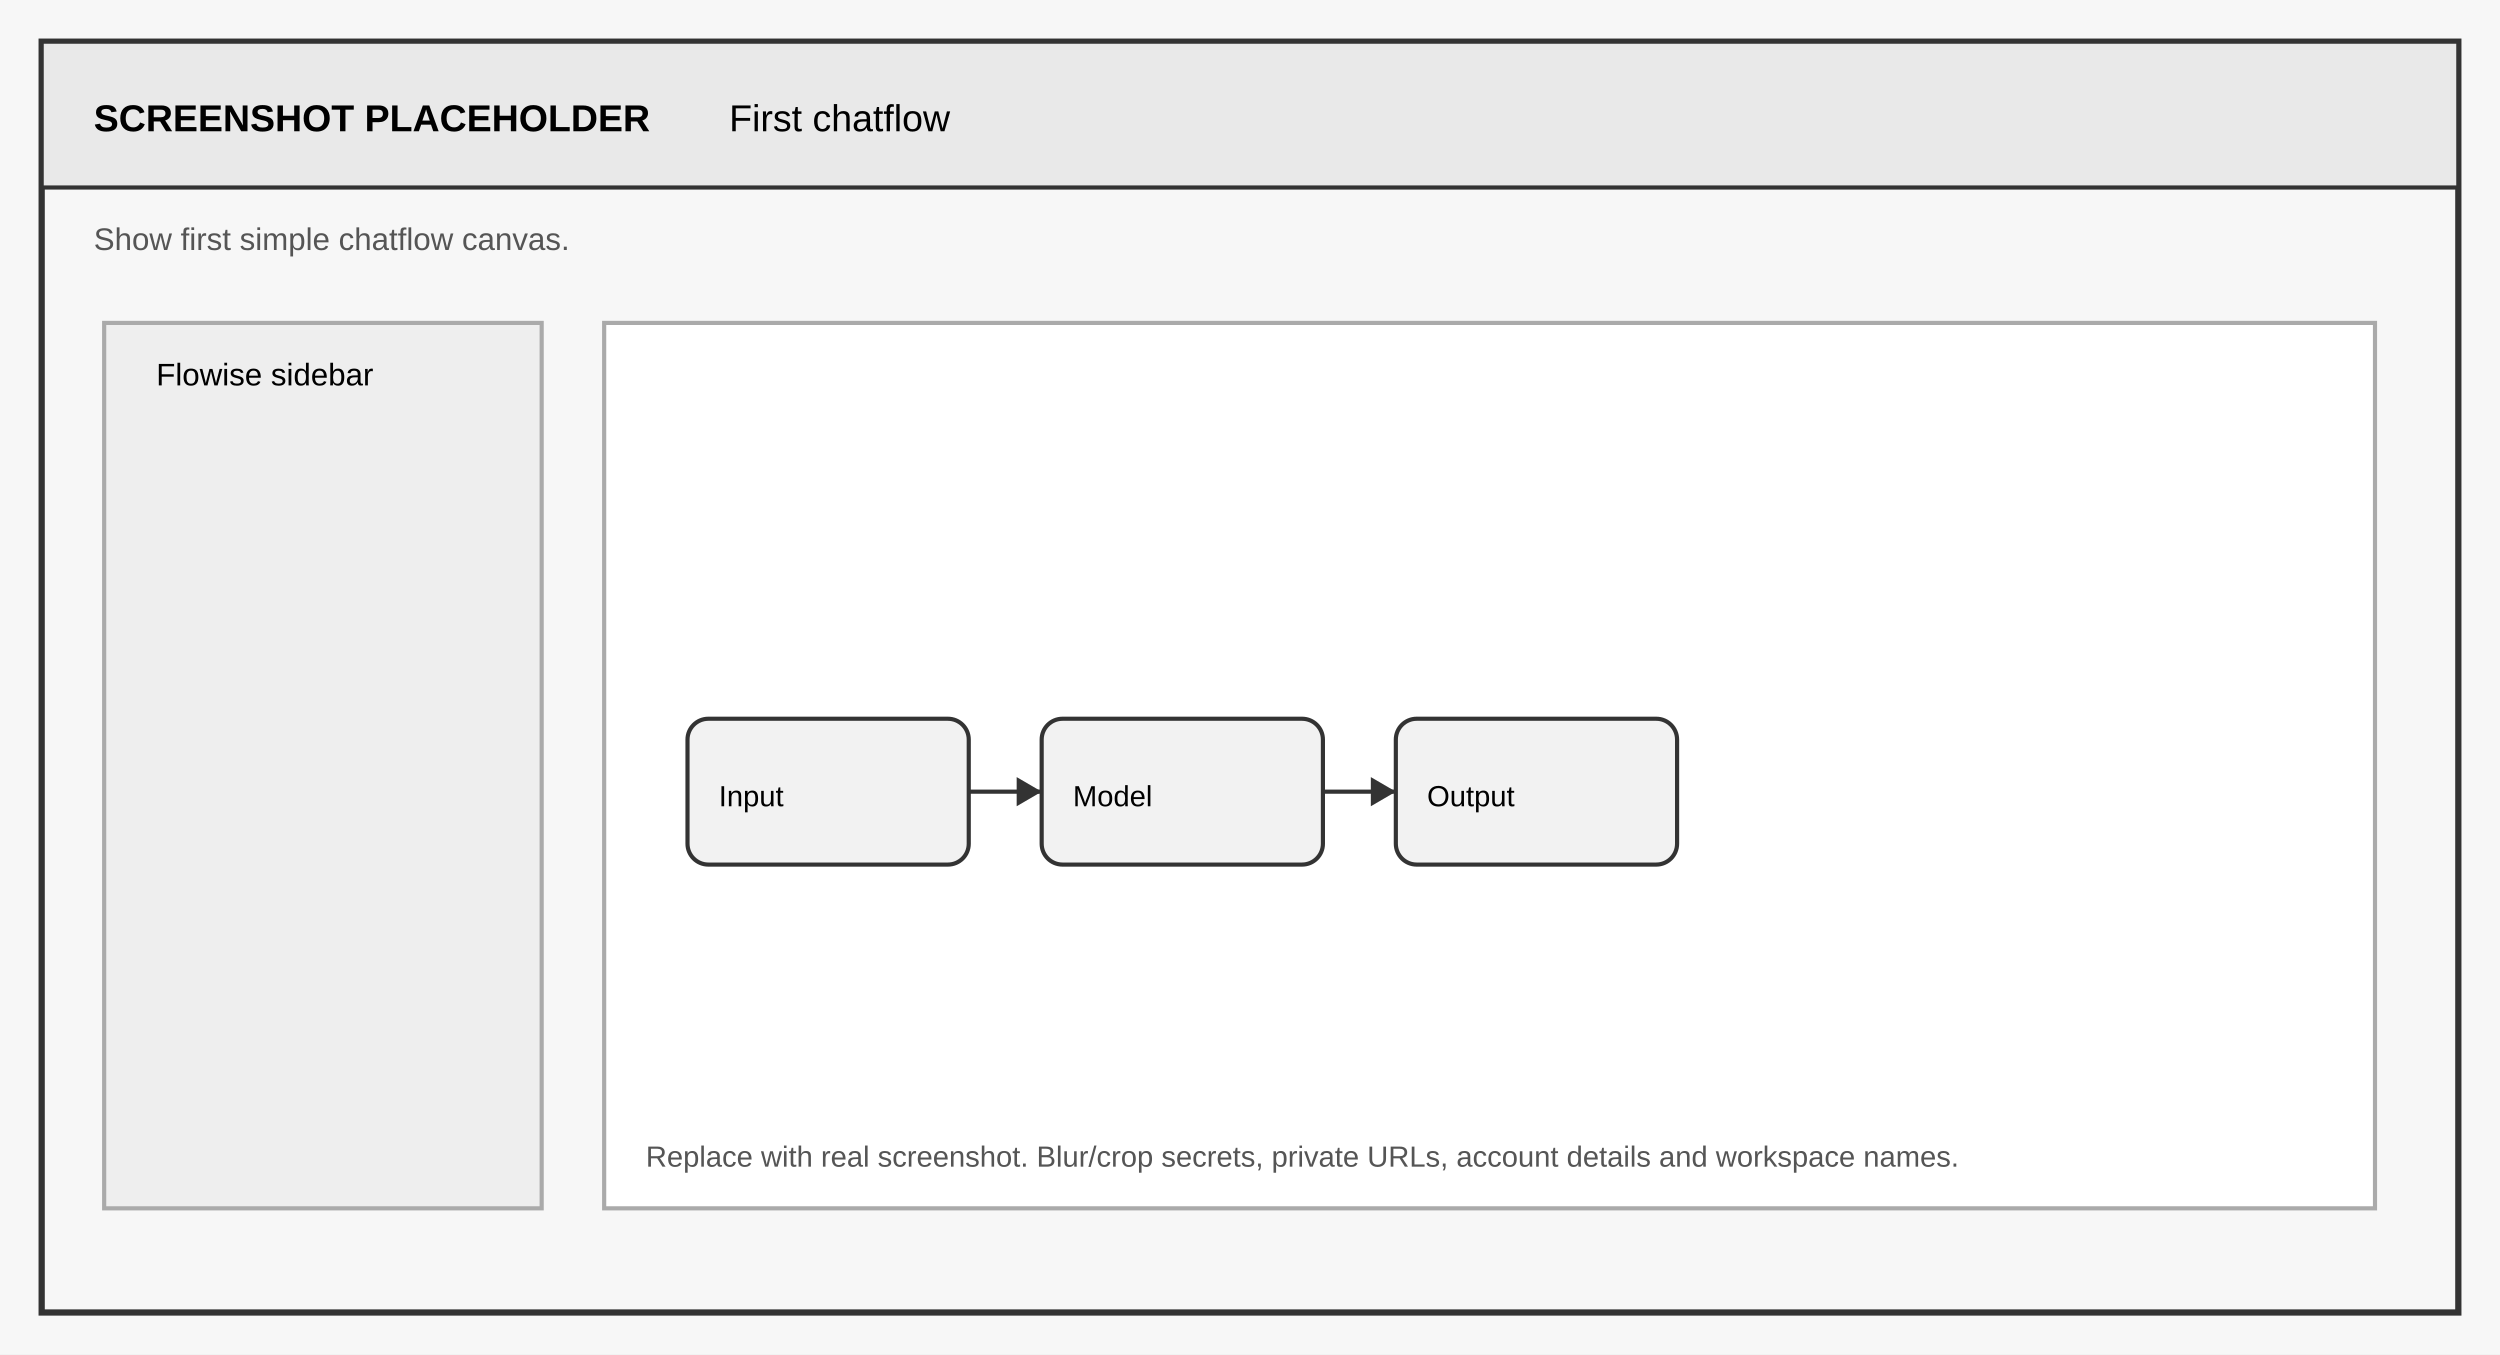
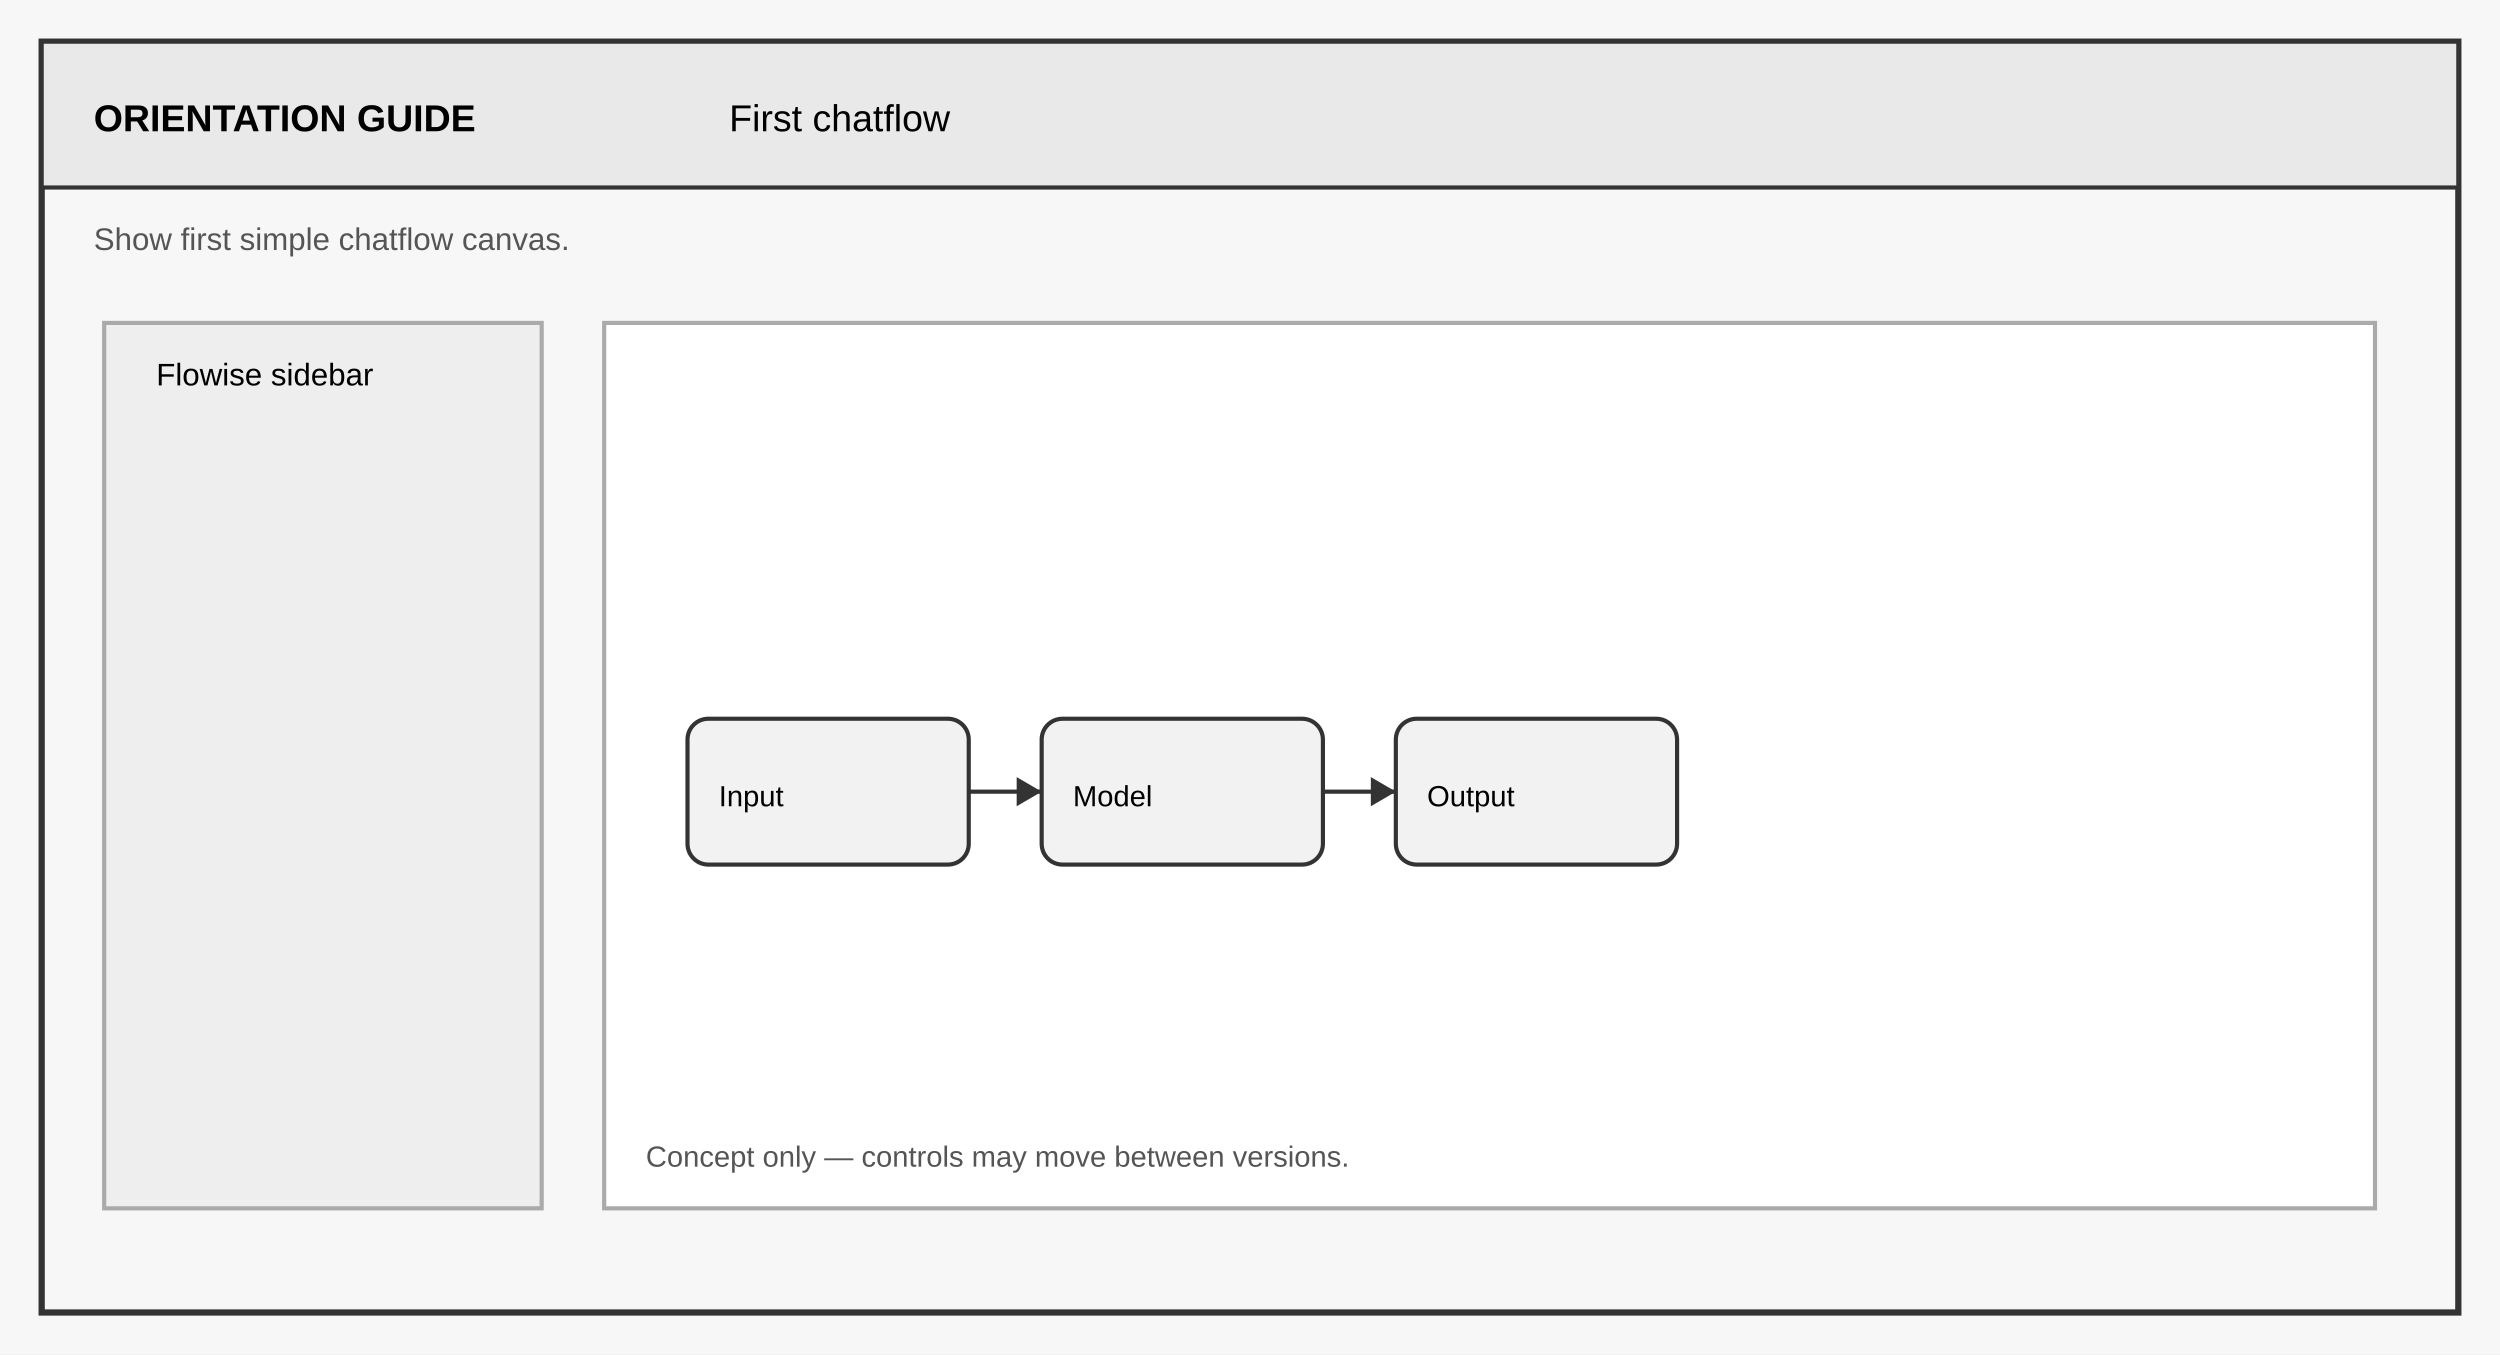
<svg xmlns="http://www.w3.org/2000/svg" width="1200" height="650" viewBox="0 0 1200 650">
  <rect width="100%" height="100%" fill="#f7f7f7" />
  <rect x="20" y="20" width="1160" height="610" fill="none" stroke="#333" stroke-width="3" />
  <rect x="20" y="20" width="1160" height="70" fill="#e9e9e9" stroke="#333" stroke-width="2" />
-   <text x="45" y="63" font-family="Arial" font-size="18" font-weight="700">SCREENSHOT PLACEHOLDER</text>
+   <text x="45" y="63" font-family="Arial" font-size="18" font-weight="700">ORIENTATION GUIDE</text>
  <text x="350" y="63" font-family="Arial" font-size="18">First chatflow</text>
  <text x="45" y="120" font-family="Arial" font-size="15" fill="#555">Show first simple chatflow canvas.</text>
  <rect x="50" y="155" width="210" height="425" fill="#eee" stroke="#aaa" stroke-width="2" />
  <text x="75" y="185" font-family="Arial" font-size="15">Flowise sidebar</text>
  <rect x="290" y="155" width="850" height="425" fill="#fff" stroke="#aaa" stroke-width="2" />
  <rect x="330" y="345" width="135" height="70" rx="10" fill="#f2f2f2" stroke="#333" stroke-width="2" />
  <text x="345" y="387" font-family="Arial" font-size="14">Input</text>
  <line x1="465" y1="380" x2="500" y2="380" stroke="#333" stroke-width="2" />
  <polygon points="500,380 488,373 488,387" fill="#333" />
  <rect x="500" y="345" width="135" height="70" rx="10" fill="#f2f2f2" stroke="#333" stroke-width="2" />
  <text x="515" y="387" font-family="Arial" font-size="14">Model</text>
  <line x1="635" y1="380" x2="670" y2="380" stroke="#333" stroke-width="2" />
  <polygon points="670,380 658,373 658,387" fill="#333" />
  <rect x="670" y="345" width="135" height="70" rx="10" fill="#f2f2f2" stroke="#333" stroke-width="2" />
  <text x="685" y="387" font-family="Arial" font-size="14">Output</text>
-   <text x="310" y="560" font-family="Arial" font-size="14" fill="#555">Replace with real screenshot. Blur/crop secrets, private URLs, account details and workspace names.</text>
+   <text x="310" y="560" font-family="Arial" font-size="14" fill="#555">Concept only — controls may move between versions.</text>
</svg>
